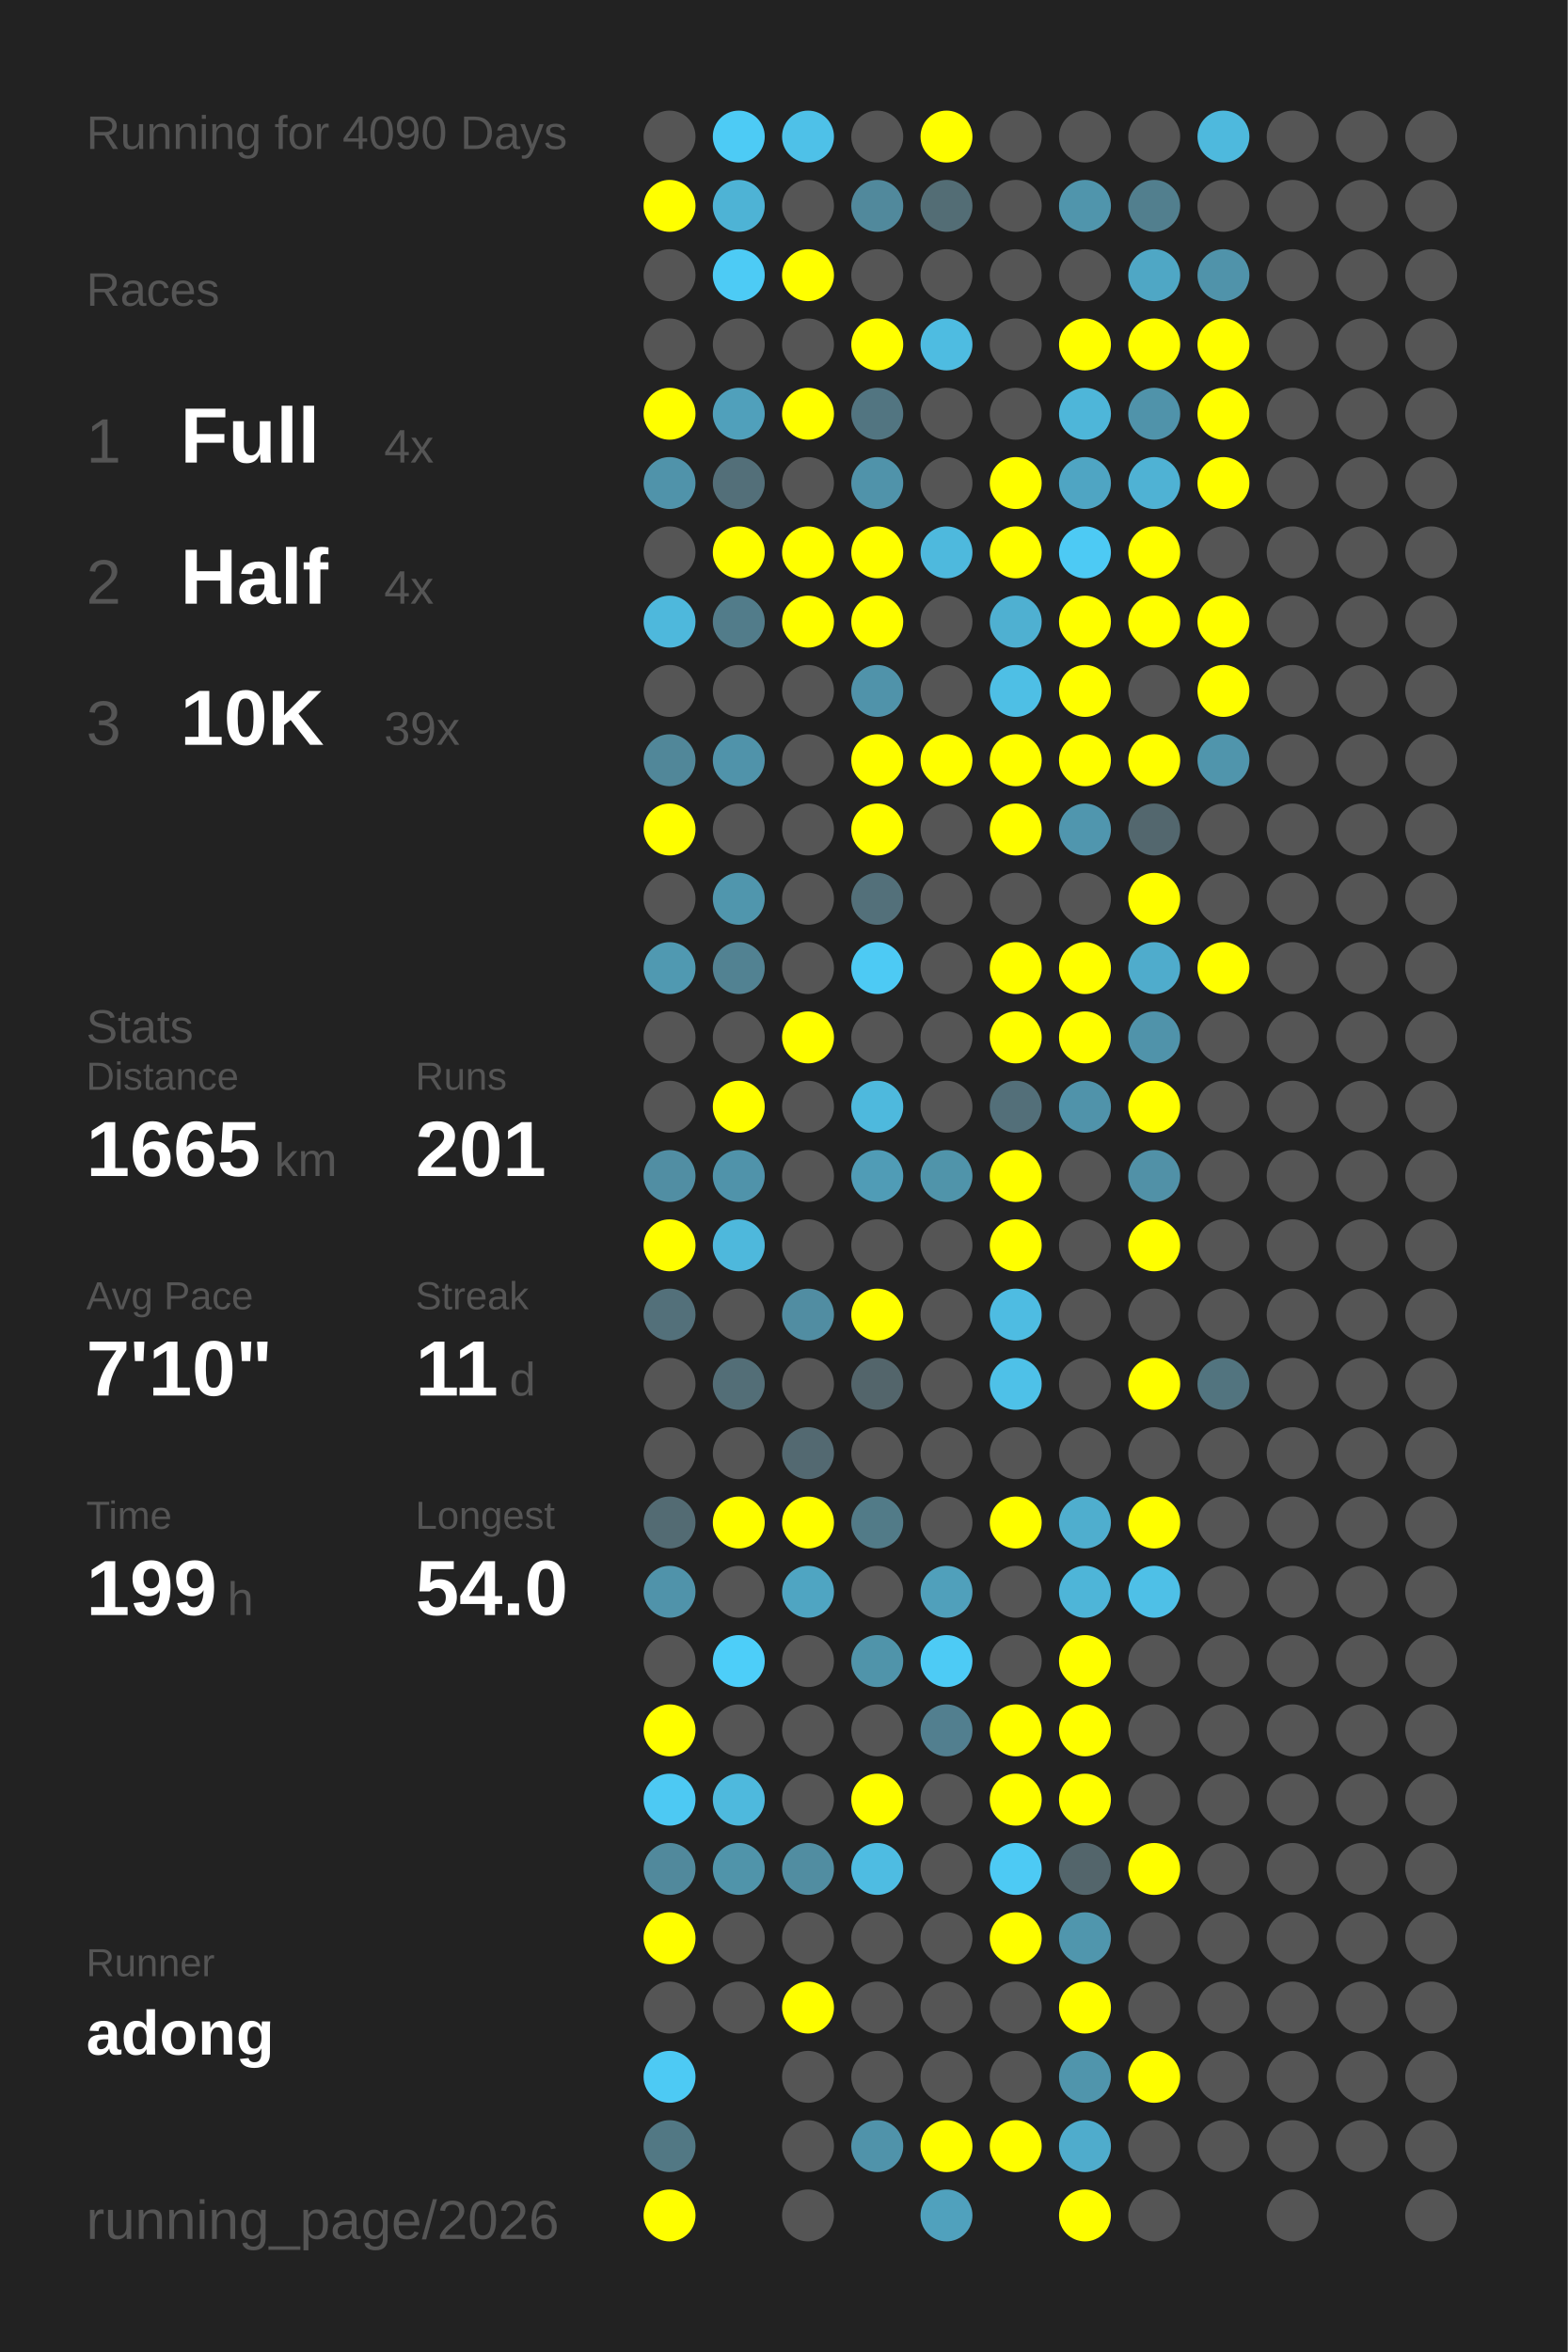
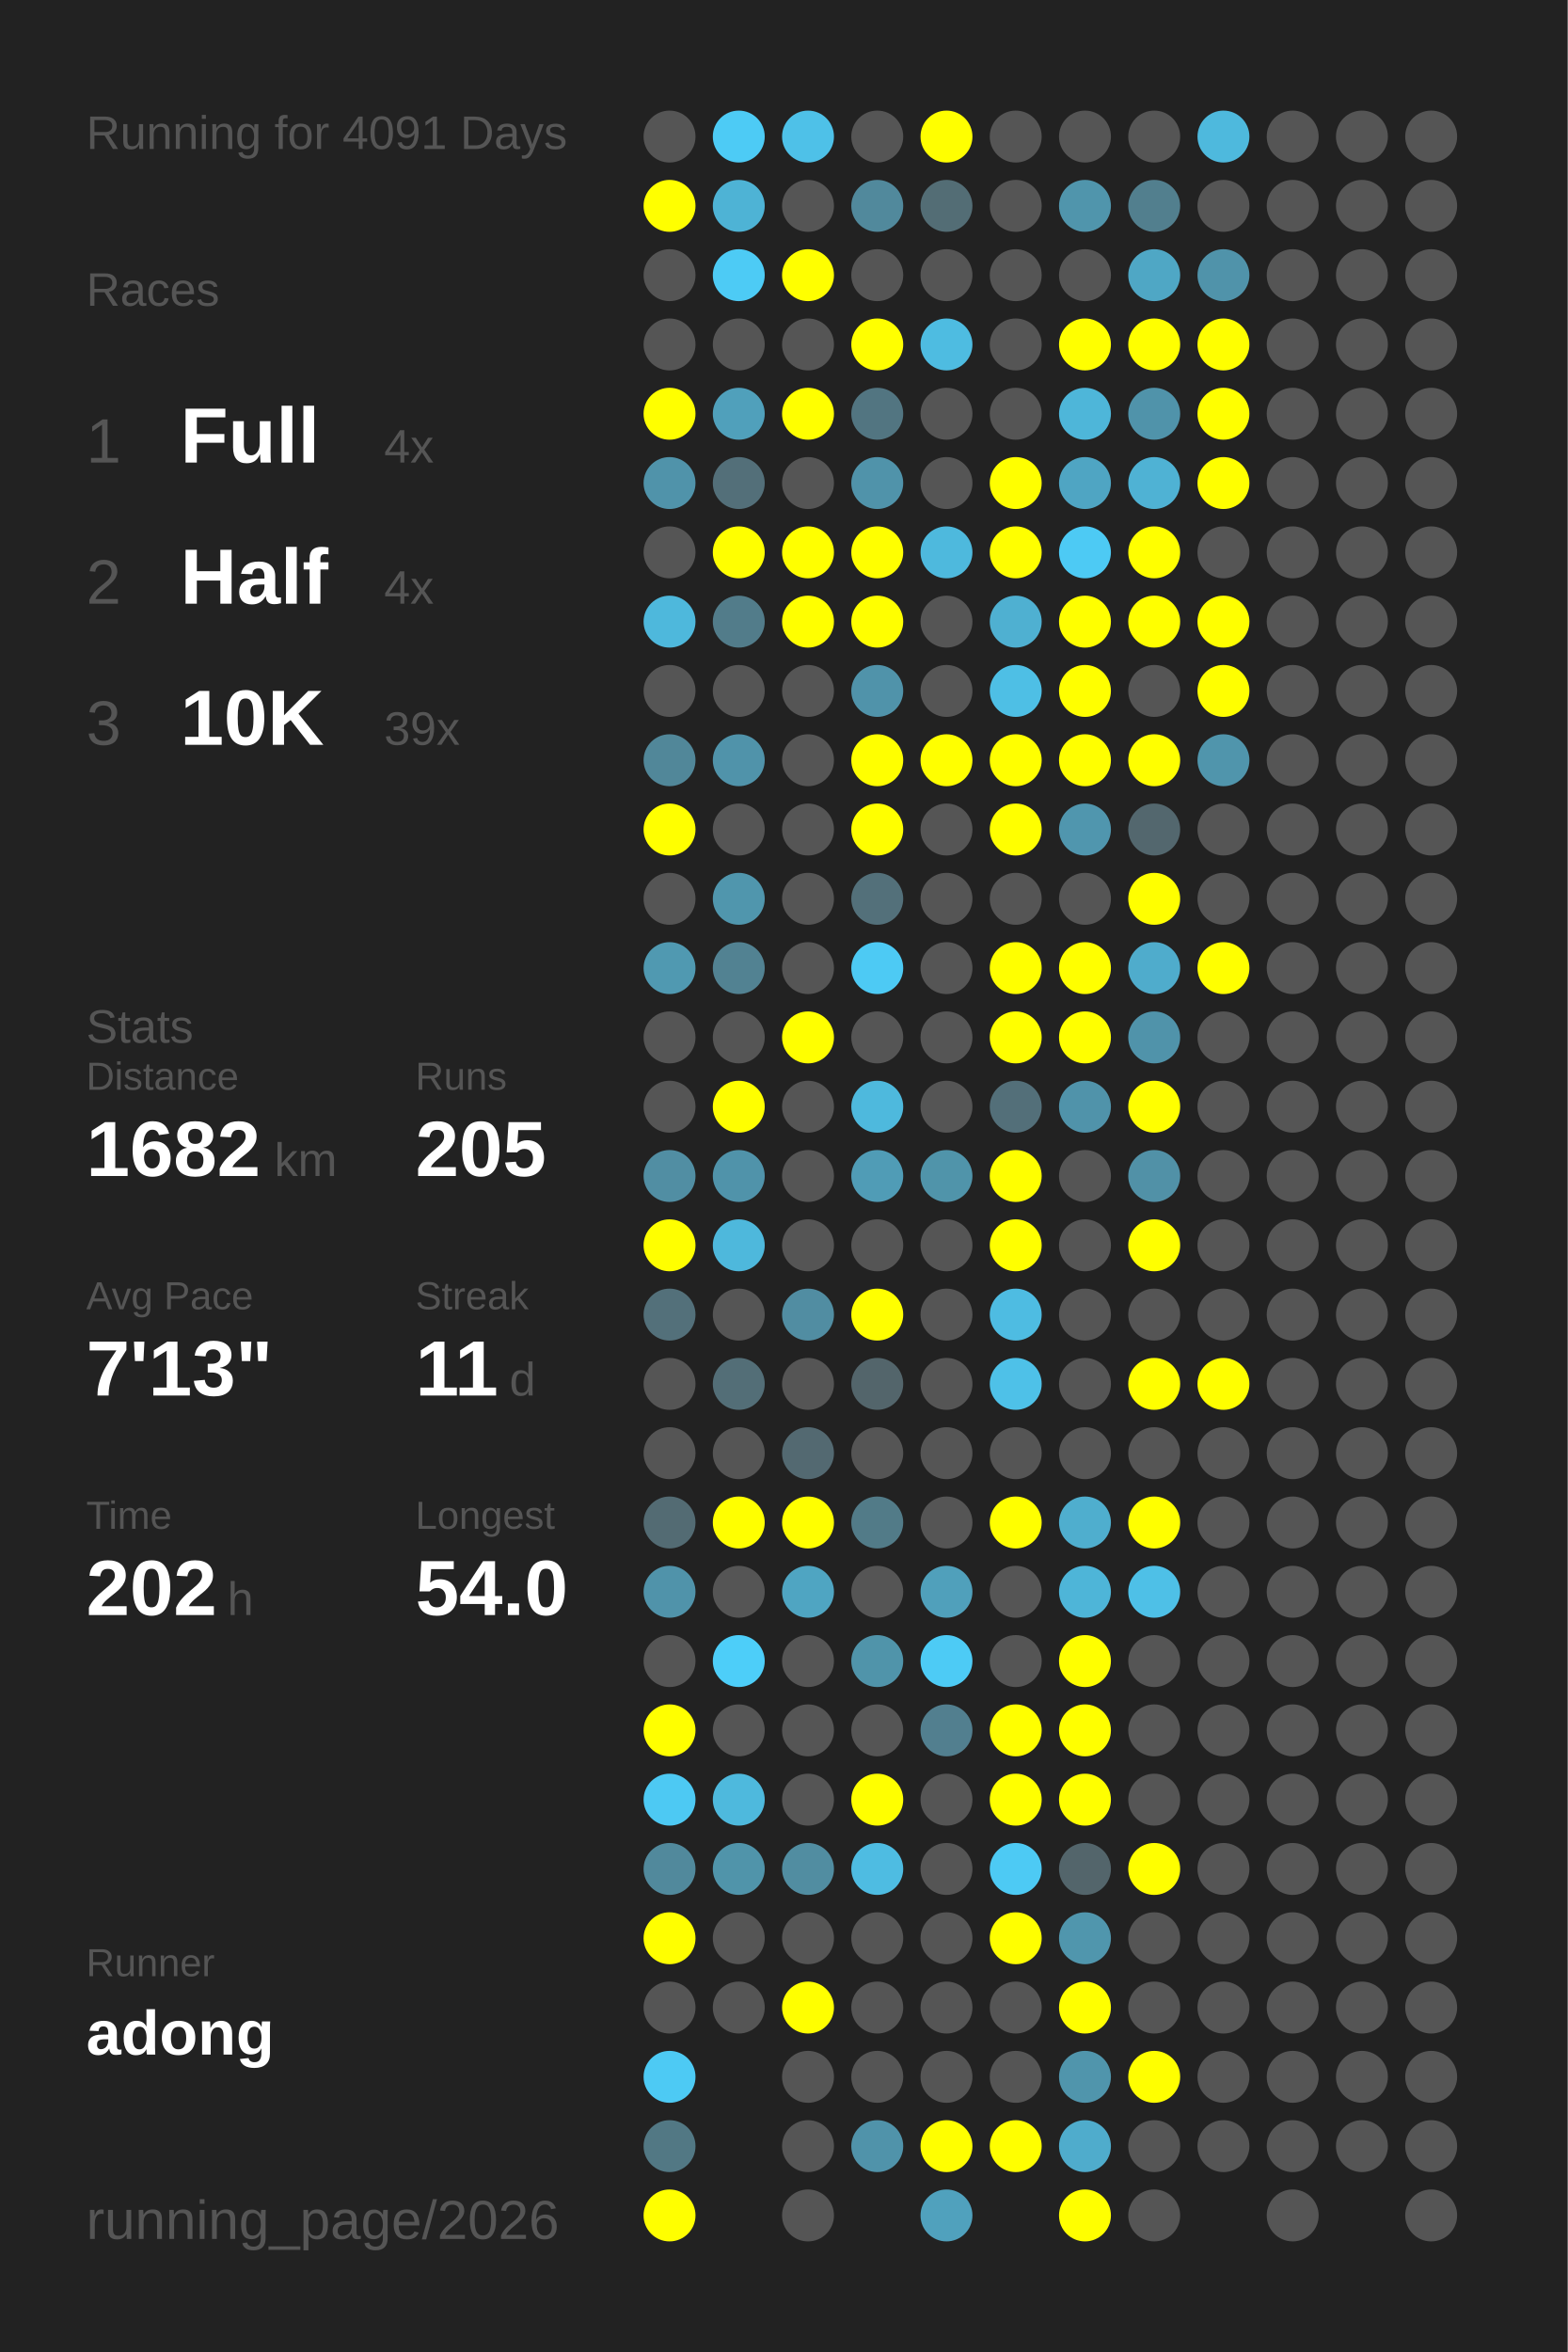
<svg xmlns="http://www.w3.org/2000/svg" baseProfile="full" height="300mm" version="1.1" viewBox="0,0,200,300" width="200mm">
  <defs />
  <rect fill="#222222" height="300" width="200" x="0" y="0" />
-   <text fill="#555555" style="font-size:6px; font-family:Arial;" x="11" y="19">Running for 4090 Days</text>
+   <text fill="#555555" style="font-size:6px; font-family:Arial;" x="11" y="19">Running for 4091 Days</text>
  <text fill="#555555" style="font-size:6px; font-family:Arial;" x="11" y="39">Races</text>
  <text fill="#555555" style="font-size:8px; font-family:Arial;" x="11" y="59">1</text>
  <text fill="#FFFFFF" style="font-size:10px; font-family:Arial; font-weight:bold;" x="23" y="59">Full</text>
  <text fill="#555555" style="font-size:6px; font-family:Arial;" x="49" y="59">4x</text>
  <text fill="#555555" style="font-size:8px; font-family:Arial;" x="11" y="77">2</text>
  <text fill="#FFFFFF" style="font-size:10px; font-family:Arial; font-weight:bold;" x="23" y="77">Half</text>
  <text fill="#555555" style="font-size:6px; font-family:Arial;" x="49" y="77">4x</text>
  <text fill="#555555" style="font-size:8px; font-family:Arial;" x="11" y="95">3</text>
  <text fill="#FFFFFF" style="font-size:10px; font-family:Arial; font-weight:bold;" x="23" y="95">10K</text>
  <text fill="#555555" style="font-size:6px; font-family:Arial;" x="49" y="95">39x</text>
  <text fill="#555555" style="font-size:6px; font-family:Arial;" x="11" y="133">Stats</text>
  <text fill="#555555" style="font-size:5px; font-family:Arial;" x="11" y="139">Distance</text>
-   <text fill="#FFFFFF" style="font-size:10px; font-family:Arial; font-weight:bold;" x="11" y="150">1665</text>
+   <text fill="#FFFFFF" style="font-size:10px; font-family:Arial; font-weight:bold;" x="11" y="150">1682</text>
  <text fill="#555555" style="font-size:6px; font-family:Arial;" x="35" y="150">km</text>
  <text fill="#555555" style="font-size:5px; font-family:Arial;" x="53" y="139">Runs</text>
-   <text fill="#FFFFFF" style="font-size:10px; font-family:Arial; font-weight:bold;" x="53" y="150">201</text>
+   <text fill="#FFFFFF" style="font-size:10px; font-family:Arial; font-weight:bold;" x="53" y="150">205</text>
  <text fill="#555555" style="font-size:5px; font-family:Arial;" x="11" y="167">Avg Pace</text>
-   <text fill="#FFFFFF" style="font-size:10px; font-family:Arial; font-weight:bold;" x="11" y="178">7'10"</text>
+   <text fill="#FFFFFF" style="font-size:10px; font-family:Arial; font-weight:bold;" x="11" y="178">7'13"</text>
  <text fill="#555555" style="font-size:5px; font-family:Arial;" x="53" y="167">Streak</text>
  <text fill="#FFFFFF" style="font-size:10px; font-family:Arial; font-weight:bold;" x="53" y="178">11</text>
  <text fill="#555555" style="font-size:6px; font-family:Arial;" x="65" y="178">d</text>
  <text fill="#555555" style="font-size:5px; font-family:Arial;" x="11" y="195">Time</text>
-   <text fill="#FFFFFF" style="font-size:10px; font-family:Arial; font-weight:bold;" x="11" y="206">199</text>
+   <text fill="#FFFFFF" style="font-size:10px; font-family:Arial; font-weight:bold;" x="11" y="206">202</text>
  <text fill="#555555" style="font-size:6px; font-family:Arial;" x="29" y="206">h</text>
  <text fill="#555555" style="font-size:5px; font-family:Arial;" x="53" y="195">Longest</text>
  <text fill="#FFFFFF" style="font-size:10px; font-family:Arial; font-weight:bold;" x="53" y="206">54.0</text>
  <text fill="#555555" style="font-size:5px; font-family:Arial;" x="11" y="252.065">Runner</text>
  <text fill="#FFFFFF" style="font-size:8px; font-family:Arial; font-weight:bold;" x="11" y="262.065">adong</text>
  <text fill="#555555" style="font-size:7px; font-family:Arial;" x="11" y="285.581">running_page/2026</text>
  <circle cx="85.417" cy="17.419" fill="#555555" r="3.312" />
  <circle cx="85.417" cy="26.258" fill="#FFFF00" r="3.312" />
  <circle cx="85.417" cy="35.097" fill="#555555" r="3.312" />
  <circle cx="85.417" cy="43.935" fill="#555555" r="3.312" />
  <circle cx="85.417" cy="52.774" fill="#FFFF00" r="3.312" />
  <circle cx="85.417" cy="61.613" fill="#5093aa" r="3.312" />
  <circle cx="85.417" cy="70.452" fill="#555555" r="3.312" />
  <circle cx="85.417" cy="79.29" fill="#4eb8dc" r="3.312" />
  <circle cx="85.417" cy="88.129" fill="#555555" r="3.312" />
  <circle cx="85.417" cy="96.968" fill="#518799" r="3.312" />
  <circle cx="85.417" cy="105.806" fill="#FFFF00" r="3.312" />
  <circle cx="85.417" cy="114.645" fill="#555555" r="3.312" />
  <circle cx="85.417" cy="123.484" fill="#5099b1" r="3.312" />
  <circle cx="85.417" cy="132.323" fill="#555555" r="3.312" />
  <circle cx="85.417" cy="141.161" fill="#555555" r="3.312" />
  <circle cx="85.417" cy="150" fill="#518ea3" r="3.312" />
  <circle cx="85.417" cy="158.839" fill="#FFFF00" r="3.312" />
  <circle cx="85.417" cy="167.677" fill="#53707a" r="3.312" />
  <circle cx="85.417" cy="176.516" fill="#555555" r="3.312" />
  <circle cx="85.417" cy="185.355" fill="#555555" r="3.312" />
  <circle cx="85.417" cy="194.194" fill="#536b73" r="3.312" />
  <circle cx="85.417" cy="203.032" fill="#5093aa" r="3.312" />
  <circle cx="85.417" cy="211.871" fill="#555555" r="3.312" />
  <circle cx="85.417" cy="220.71" fill="#FFFF00" r="3.312" />
  <circle cx="85.417" cy="229.548" fill="#4dc9f3" r="3.312" />
  <circle cx="85.417" cy="238.387" fill="#51899c" r="3.312" />
  <circle cx="85.417" cy="247.226" fill="#FFFF00" r="3.312" />
  <circle cx="85.417" cy="256.065" fill="#555555" r="3.312" />
  <circle cx="85.417" cy="264.903" fill="#4dcaf4" r="3.312" />
  <circle cx="85.417" cy="273.742" fill="#527884" r="3.312" />
  <circle cx="85.417" cy="282.581" fill="#FFFF00" r="3.312" />
  <circle cx="94.25" cy="17.419" fill="#4dcbf5" r="3.312" />
  <circle cx="94.25" cy="26.258" fill="#4eb3d5" r="3.312" />
  <circle cx="94.25" cy="35.097" fill="#4dcbf5" r="3.312" />
  <circle cx="94.25" cy="43.935" fill="#555555" r="3.312" />
  <circle cx="94.25" cy="52.774" fill="#50a0bb" r="3.312" />
  <circle cx="94.25" cy="61.613" fill="#536f79" r="3.312" />
  <circle cx="94.25" cy="70.452" fill="#FFFF00" r="3.312" />
  <circle cx="94.25" cy="79.29" fill="#527c8a" r="3.312" />
  <circle cx="94.25" cy="88.129" fill="#555555" r="3.312" />
  <circle cx="94.25" cy="96.968" fill="#5093aa" r="3.312" />
  <circle cx="94.25" cy="105.806" fill="#555555" r="3.312" />
  <circle cx="94.25" cy="114.645" fill="#5096ad" r="3.312" />
  <circle cx="94.25" cy="123.484" fill="#528292" r="3.312" />
  <circle cx="94.25" cy="132.323" fill="#555555" r="3.312" />
  <circle cx="94.25" cy="141.161" fill="#FFFF00" r="3.312" />
  <circle cx="94.25" cy="150" fill="#5093aa" r="3.312" />
  <circle cx="94.25" cy="158.839" fill="#4eb8dc" r="3.312" />
  <circle cx="94.25" cy="167.677" fill="#555555" r="3.312" />
  <circle cx="94.25" cy="176.516" fill="#536e77" r="3.312" />
  <circle cx="94.25" cy="185.355" fill="#555555" r="3.312" />
  <circle cx="94.25" cy="194.194" fill="#FFFF00" r="3.312" />
  <circle cx="94.25" cy="203.032" fill="#555555" r="3.312" />
  <circle cx="94.25" cy="211.871" fill="#4dcef9" r="3.312" />
  <circle cx="94.25" cy="220.71" fill="#555555" r="3.312" />
  <circle cx="94.25" cy="229.548" fill="#4eb9dd" r="3.312" />
  <circle cx="94.25" cy="238.387" fill="#5094aa" r="3.312" />
  <circle cx="94.25" cy="247.226" fill="#555555" r="3.312" />
  <circle cx="94.25" cy="256.065" fill="#555555" r="3.312" />
  <circle cx="103.083" cy="17.419" fill="#4ec1e8" r="3.312" />
  <circle cx="103.083" cy="26.258" fill="#555555" r="3.312" />
  <circle cx="103.083" cy="35.097" fill="#FFFF00" r="3.312" />
  <circle cx="103.083" cy="43.935" fill="#555555" r="3.312" />
  <circle cx="103.083" cy="52.774" fill="#FFFF00" r="3.312" />
  <circle cx="103.083" cy="61.613" fill="#555555" r="3.312" />
  <circle cx="103.083" cy="70.452" fill="#FFFF00" r="3.312" />
  <circle cx="103.083" cy="79.29" fill="#FFFF00" r="3.312" />
  <circle cx="103.083" cy="88.129" fill="#555555" r="3.312" />
  <circle cx="103.083" cy="96.968" fill="#555555" r="3.312" />
  <circle cx="103.083" cy="105.806" fill="#555555" r="3.312" />
  <circle cx="103.083" cy="114.645" fill="#555555" r="3.312" />
  <circle cx="103.083" cy="123.484" fill="#555555" r="3.312" />
  <circle cx="103.083" cy="132.323" fill="#FFFF00" r="3.312" />
  <circle cx="103.083" cy="141.161" fill="#555555" r="3.312" />
  <circle cx="103.083" cy="150" fill="#555555" r="3.312" />
  <circle cx="103.083" cy="158.839" fill="#555555" r="3.312" />
  <circle cx="103.083" cy="167.677" fill="#518da2" r="3.312" />
  <circle cx="103.083" cy="176.516" fill="#555555" r="3.312" />
  <circle cx="103.083" cy="185.355" fill="#536971" r="3.312" />
  <circle cx="103.083" cy="194.194" fill="#FFFF00" r="3.312" />
  <circle cx="103.083" cy="203.032" fill="#4fa5c2" r="3.312" />
  <circle cx="103.083" cy="211.871" fill="#555555" r="3.312" />
  <circle cx="103.083" cy="220.71" fill="#555555" r="3.312" />
  <circle cx="103.083" cy="229.548" fill="#555555" r="3.312" />
  <circle cx="103.083" cy="238.387" fill="#518da1" r="3.312" />
  <circle cx="103.083" cy="247.226" fill="#555555" r="3.312" />
  <circle cx="103.083" cy="256.065" fill="#FFFF00" r="3.312" />
  <circle cx="103.083" cy="264.903" fill="#555555" r="3.312" />
  <circle cx="103.083" cy="273.742" fill="#555555" r="3.312" />
  <circle cx="103.083" cy="282.581" fill="#555555" r="3.312" />
  <circle cx="111.917" cy="17.419" fill="#555555" r="3.312" />
  <circle cx="111.917" cy="26.258" fill="#51899c" r="3.312" />
  <circle cx="111.917" cy="35.097" fill="#555555" r="3.312" />
  <circle cx="111.917" cy="43.935" fill="#FFFF00" r="3.312" />
  <circle cx="111.917" cy="52.774" fill="#527581" r="3.312" />
  <circle cx="111.917" cy="61.613" fill="#5093aa" r="3.312" />
  <circle cx="111.917" cy="70.452" fill="#FFFF00" r="3.312" />
  <circle cx="111.917" cy="79.29" fill="#FFFF00" r="3.312" />
  <circle cx="111.917" cy="88.129" fill="#5093aa" r="3.312" />
  <circle cx="111.917" cy="96.968" fill="#FFFF00" r="3.312" />
  <circle cx="111.917" cy="105.806" fill="#FFFF00" r="3.312" />
  <circle cx="111.917" cy="114.645" fill="#53707a" r="3.312" />
  <circle cx="111.917" cy="123.484" fill="#4dcaf4" r="3.312" />
  <circle cx="111.917" cy="132.323" fill="#555555" r="3.312" />
  <circle cx="111.917" cy="141.161" fill="#4eb9dd" r="3.312" />
  <circle cx="111.917" cy="150" fill="#509cb6" r="3.312" />
  <circle cx="111.917" cy="158.839" fill="#555555" r="3.312" />
  <circle cx="111.917" cy="167.677" fill="#FFFF00" r="3.312" />
  <circle cx="111.917" cy="176.516" fill="#53656b" r="3.312" />
  <circle cx="111.917" cy="185.355" fill="#555555" r="3.312" />
  <circle cx="111.917" cy="194.194" fill="#527b88" r="3.312" />
  <circle cx="111.917" cy="203.032" fill="#555555" r="3.312" />
  <circle cx="111.917" cy="211.871" fill="#5094aa" r="3.312" />
  <circle cx="111.917" cy="220.71" fill="#555555" r="3.312" />
  <circle cx="111.917" cy="229.548" fill="#FFFF00" r="3.312" />
  <circle cx="111.917" cy="238.387" fill="#4ebce2" r="3.312" />
  <circle cx="111.917" cy="247.226" fill="#555555" r="3.312" />
  <circle cx="111.917" cy="256.065" fill="#555555" r="3.312" />
  <circle cx="111.917" cy="264.903" fill="#555555" r="3.312" />
  <circle cx="111.917" cy="273.742" fill="#5093aa" r="3.312" />
  <circle cx="120.75" cy="17.419" fill="#FFFF00" r="3.312" />
  <circle cx="120.75" cy="26.258" fill="#536d75" r="3.312" />
  <circle cx="120.75" cy="35.097" fill="#555555" r="3.312" />
  <circle cx="120.75" cy="43.935" fill="#4ebce1" r="3.312" />
  <circle cx="120.75" cy="52.774" fill="#555555" r="3.312" />
  <circle cx="120.75" cy="61.613" fill="#555555" r="3.312" />
  <circle cx="120.75" cy="70.452" fill="#4eb9dd" r="3.312" />
  <circle cx="120.75" cy="79.29" fill="#555555" r="3.312" />
  <circle cx="120.75" cy="88.129" fill="#555555" r="3.312" />
  <circle cx="120.75" cy="96.968" fill="#FFFF00" r="3.312" />
  <circle cx="120.75" cy="105.806" fill="#555555" r="3.312" />
  <circle cx="120.75" cy="114.645" fill="#555555" r="3.312" />
  <circle cx="120.75" cy="123.484" fill="#555555" r="3.312" />
  <circle cx="120.75" cy="132.323" fill="#555555" r="3.312" />
  <circle cx="120.75" cy="141.161" fill="#555555" r="3.312" />
  <circle cx="120.75" cy="150" fill="#5094aa" r="3.312" />
  <circle cx="120.75" cy="158.839" fill="#555555" r="3.312" />
  <circle cx="120.75" cy="167.677" fill="#555555" r="3.312" />
  <circle cx="120.75" cy="176.516" fill="#555555" r="3.312" />
  <circle cx="120.75" cy="185.355" fill="#555555" r="3.312" />
  <circle cx="120.75" cy="194.194" fill="#555555" r="3.312" />
  <circle cx="120.75" cy="203.032" fill="#50a0bb" r="3.312" />
  <circle cx="120.75" cy="211.871" fill="#4dcbf5" r="3.312" />
  <circle cx="120.75" cy="220.71" fill="#527f8f" r="3.312" />
  <circle cx="120.75" cy="229.548" fill="#555555" r="3.312" />
  <circle cx="120.75" cy="238.387" fill="#555555" r="3.312" />
  <circle cx="120.75" cy="247.226" fill="#555555" r="3.312" />
  <circle cx="120.75" cy="256.065" fill="#555555" r="3.312" />
  <circle cx="120.75" cy="264.903" fill="#555555" r="3.312" />
  <circle cx="120.75" cy="273.742" fill="#FFFF00" r="3.312" />
  <circle cx="120.75" cy="282.581" fill="#50a1bd" r="3.312" />
  <circle cx="129.583" cy="17.419" fill="#555555" r="3.312" />
  <circle cx="129.583" cy="26.258" fill="#555555" r="3.312" />
  <circle cx="129.583" cy="35.097" fill="#555555" r="3.312" />
  <circle cx="129.583" cy="43.935" fill="#555555" r="3.312" />
  <circle cx="129.583" cy="52.774" fill="#555555" r="3.312" />
  <circle cx="129.583" cy="61.613" fill="#FFFF00" r="3.312" />
  <circle cx="129.583" cy="70.452" fill="#FFFF00" r="3.312" />
  <circle cx="129.583" cy="79.29" fill="#4fb0d1" r="3.312" />
  <circle cx="129.583" cy="88.129" fill="#4ebfe5" r="3.312" />
  <circle cx="129.583" cy="96.968" fill="#FFFF00" r="3.312" />
  <circle cx="129.583" cy="105.806" fill="#FFFF00" r="3.312" />
  <circle cx="129.583" cy="114.645" fill="#555555" r="3.312" />
  <circle cx="129.583" cy="123.484" fill="#FFFF00" r="3.312" />
  <circle cx="129.583" cy="132.323" fill="#FFFF00" r="3.312" />
  <circle cx="129.583" cy="141.161" fill="#536f79" r="3.312" />
  <circle cx="129.583" cy="150" fill="#FFFF00" r="3.312" />
  <circle cx="129.583" cy="158.839" fill="#FFFF00" r="3.312" />
  <circle cx="129.583" cy="167.677" fill="#4ebce2" r="3.312" />
  <circle cx="129.583" cy="176.516" fill="#4ec1e8" r="3.312" />
  <circle cx="129.583" cy="185.355" fill="#555555" r="3.312" />
  <circle cx="129.583" cy="194.194" fill="#FFFF00" r="3.312" />
  <circle cx="129.583" cy="203.032" fill="#555555" r="3.312" />
  <circle cx="129.583" cy="211.871" fill="#555555" r="3.312" />
  <circle cx="129.583" cy="220.71" fill="#FFFF00" r="3.312" />
  <circle cx="129.583" cy="229.548" fill="#FFFF00" r="3.312" />
  <circle cx="129.583" cy="238.387" fill="#4dcaf4" r="3.312" />
  <circle cx="129.583" cy="247.226" fill="#FFFF00" r="3.312" />
  <circle cx="129.583" cy="256.065" fill="#555555" r="3.312" />
  <circle cx="129.583" cy="264.903" fill="#555555" r="3.312" />
  <circle cx="129.583" cy="273.742" fill="#FFFF00" r="3.312" />
  <circle cx="138.417" cy="17.419" fill="#555555" r="3.312" />
  <circle cx="138.417" cy="26.258" fill="#5095ac" r="3.312" />
  <circle cx="138.417" cy="35.097" fill="#555555" r="3.312" />
  <circle cx="138.417" cy="43.935" fill="#FFFF00" r="3.312" />
  <circle cx="138.417" cy="52.774" fill="#4eb6d9" r="3.312" />
  <circle cx="138.417" cy="61.613" fill="#4fa5c3" r="3.312" />
  <circle cx="138.417" cy="70.452" fill="#4dcaf4" r="3.312" />
  <circle cx="138.417" cy="79.29" fill="#FFFF00" r="3.312" />
  <circle cx="138.417" cy="88.129" fill="#FFFF00" r="3.312" />
  <circle cx="138.417" cy="96.968" fill="#FFFF00" r="3.312" />
  <circle cx="138.417" cy="105.806" fill="#5096ae" r="3.312" />
  <circle cx="138.417" cy="114.645" fill="#555555" r="3.312" />
  <circle cx="138.417" cy="123.484" fill="#FFFF00" r="3.312" />
  <circle cx="138.417" cy="132.323" fill="#FFFF00" r="3.312" />
  <circle cx="138.417" cy="141.161" fill="#5093aa" r="3.312" />
  <circle cx="138.417" cy="150" fill="#555555" r="3.312" />
  <circle cx="138.417" cy="158.839" fill="#555555" r="3.312" />
  <circle cx="138.417" cy="167.677" fill="#555555" r="3.312" />
  <circle cx="138.417" cy="176.516" fill="#555555" r="3.312" />
  <circle cx="138.417" cy="185.355" fill="#555555" r="3.312" />
  <circle cx="138.417" cy="194.194" fill="#4faece" r="3.312" />
  <circle cx="138.417" cy="203.032" fill="#4eb5d8" r="3.312" />
  <circle cx="138.417" cy="211.871" fill="#FFFF00" r="3.312" />
  <circle cx="138.417" cy="220.71" fill="#FFFF00" r="3.312" />
  <circle cx="138.417" cy="229.548" fill="#FFFF00" r="3.312" />
  <circle cx="138.417" cy="238.387" fill="#53656b" r="3.312" />
  <circle cx="138.417" cy="247.226" fill="#5096ad" r="3.312" />
  <circle cx="138.417" cy="256.065" fill="#FFFF00" r="3.312" />
  <circle cx="138.417" cy="264.903" fill="#5095ac" r="3.312" />
  <circle cx="138.417" cy="273.742" fill="#4faccc" r="3.312" />
  <circle cx="138.417" cy="282.581" fill="#FFFF00" r="3.312" />
  <circle cx="147.25" cy="17.419" fill="#555555" r="3.312" />
  <circle cx="147.25" cy="26.258" fill="#527f8e" r="3.312" />
  <circle cx="147.25" cy="35.097" fill="#4fa7c5" r="3.312" />
  <circle cx="147.25" cy="43.935" fill="#FFFF00" r="3.312" />
  <circle cx="147.25" cy="52.774" fill="#5093aa" r="3.312" />
  <circle cx="147.25" cy="61.613" fill="#4fb2d4" r="3.312" />
  <circle cx="147.25" cy="70.452" fill="#FFFF00" r="3.312" />
  <circle cx="147.25" cy="79.29" fill="#FFFF00" r="3.312" />
  <circle cx="147.25" cy="88.129" fill="#555555" r="3.312" />
  <circle cx="147.25" cy="96.968" fill="#FFFF00" r="3.312" />
  <circle cx="147.25" cy="105.806" fill="#53676e" r="3.312" />
  <circle cx="147.25" cy="114.645" fill="#FFFF00" r="3.312" />
  <circle cx="147.25" cy="123.484" fill="#4faccc" r="3.312" />
  <circle cx="147.25" cy="132.323" fill="#5093aa" r="3.312" />
  <circle cx="147.25" cy="141.161" fill="#FFFF00" r="3.312" />
  <circle cx="147.25" cy="150" fill="#5191a7" r="3.312" />
  <circle cx="147.25" cy="158.839" fill="#FFFF00" r="3.312" />
  <circle cx="147.25" cy="167.677" fill="#555555" r="3.312" />
  <circle cx="147.25" cy="176.516" fill="#FFFF00" r="3.312" />
  <circle cx="147.25" cy="185.355" fill="#555555" r="3.312" />
  <circle cx="147.25" cy="194.194" fill="#FFFF00" r="3.312" />
  <circle cx="147.25" cy="203.032" fill="#4ec0e7" r="3.312" />
  <circle cx="147.25" cy="211.871" fill="#555555" r="3.312" />
  <circle cx="147.25" cy="220.71" fill="#555555" r="3.312" />
  <circle cx="147.25" cy="229.548" fill="#555555" r="3.312" />
  <circle cx="147.25" cy="238.387" fill="#FFFF00" r="3.312" />
  <circle cx="147.25" cy="247.226" fill="#555555" r="3.312" />
  <circle cx="147.25" cy="256.065" fill="#555555" r="3.312" />
  <circle cx="147.25" cy="264.903" fill="#FFFF00" r="3.312" />
  <circle cx="147.25" cy="273.742" fill="#555555" r="3.312" />
  <circle cx="147.25" cy="282.581" fill="#555555" r="3.312" />
  <circle cx="156.083" cy="17.419" fill="#4eb9dd" r="3.312" />
  <circle cx="156.083" cy="26.258" fill="#555555" r="3.312" />
  <circle cx="156.083" cy="35.097" fill="#5093aa" r="3.312" />
  <circle cx="156.083" cy="43.935" fill="#FFFF00" r="3.312" />
  <circle cx="156.083" cy="52.774" fill="#FFFF00" r="3.312" />
  <circle cx="156.083" cy="61.613" fill="#FFFF00" r="3.312" />
  <circle cx="156.083" cy="70.452" fill="#555555" r="3.312" />
  <circle cx="156.083" cy="79.29" fill="#FFFF00" r="3.312" />
  <circle cx="156.083" cy="88.129" fill="#FFFF00" r="3.312" />
  <circle cx="156.083" cy="96.968" fill="#5095ac" r="3.312" />
  <circle cx="156.083" cy="105.806" fill="#555555" r="3.312" />
  <circle cx="156.083" cy="114.645" fill="#555555" r="3.312" />
  <circle cx="156.083" cy="123.484" fill="#FFFF00" r="3.312" />
  <circle cx="156.083" cy="132.323" fill="#555555" r="3.312" />
  <circle cx="156.083" cy="141.161" fill="#555555" r="3.312" />
  <circle cx="156.083" cy="150" fill="#555555" r="3.312" />
  <circle cx="156.083" cy="158.839" fill="#555555" r="3.312" />
  <circle cx="156.083" cy="167.677" fill="#555555" r="3.312" />
-   <circle cx="156.083" cy="176.516" fill="#52747f" r="3.312" />
+   <circle cx="156.083" cy="176.516" fill="#FFFF00" r="3.312" />
  <circle cx="156.083" cy="185.355" fill="#555555" r="3.312" />
  <circle cx="156.083" cy="194.194" fill="#555555" r="3.312" />
  <circle cx="156.083" cy="203.032" fill="#555555" r="3.312" />
  <circle cx="156.083" cy="211.871" fill="#555555" r="3.312" />
  <circle cx="156.083" cy="220.71" fill="#555555" r="3.312" />
  <circle cx="156.083" cy="229.548" fill="#555555" r="3.312" />
  <circle cx="156.083" cy="238.387" fill="#555555" r="3.312" />
  <circle cx="156.083" cy="247.226" fill="#555555" r="3.312" />
  <circle cx="156.083" cy="256.065" fill="#555555" r="3.312" />
  <circle cx="156.083" cy="264.903" fill="#555555" r="3.312" />
  <circle cx="156.083" cy="273.742" fill="#555555" r="3.312" />
  <circle cx="164.917" cy="17.419" fill="#555555" r="3.312" />
  <circle cx="164.917" cy="26.258" fill="#555555" r="3.312" />
  <circle cx="164.917" cy="35.097" fill="#555555" r="3.312" />
  <circle cx="164.917" cy="43.935" fill="#555555" r="3.312" />
  <circle cx="164.917" cy="52.774" fill="#555555" r="3.312" />
  <circle cx="164.917" cy="61.613" fill="#555555" r="3.312" />
  <circle cx="164.917" cy="70.452" fill="#555555" r="3.312" />
  <circle cx="164.917" cy="79.29" fill="#555555" r="3.312" />
  <circle cx="164.917" cy="88.129" fill="#555555" r="3.312" />
  <circle cx="164.917" cy="96.968" fill="#555555" r="3.312" />
  <circle cx="164.917" cy="105.806" fill="#555555" r="3.312" />
  <circle cx="164.917" cy="114.645" fill="#555555" r="3.312" />
  <circle cx="164.917" cy="123.484" fill="#555555" r="3.312" />
  <circle cx="164.917" cy="132.323" fill="#555555" r="3.312" />
  <circle cx="164.917" cy="141.161" fill="#555555" r="3.312" />
  <circle cx="164.917" cy="150" fill="#555555" r="3.312" />
  <circle cx="164.917" cy="158.839" fill="#555555" r="3.312" />
  <circle cx="164.917" cy="167.677" fill="#555555" r="3.312" />
  <circle cx="164.917" cy="176.516" fill="#555555" r="3.312" />
  <circle cx="164.917" cy="185.355" fill="#555555" r="3.312" />
  <circle cx="164.917" cy="194.194" fill="#555555" r="3.312" />
  <circle cx="164.917" cy="203.032" fill="#555555" r="3.312" />
  <circle cx="164.917" cy="211.871" fill="#555555" r="3.312" />
  <circle cx="164.917" cy="220.71" fill="#555555" r="3.312" />
  <circle cx="164.917" cy="229.548" fill="#555555" r="3.312" />
  <circle cx="164.917" cy="238.387" fill="#555555" r="3.312" />
  <circle cx="164.917" cy="247.226" fill="#555555" r="3.312" />
  <circle cx="164.917" cy="256.065" fill="#555555" r="3.312" />
  <circle cx="164.917" cy="264.903" fill="#555555" r="3.312" />
  <circle cx="164.917" cy="273.742" fill="#555555" r="3.312" />
  <circle cx="164.917" cy="282.581" fill="#555555" r="3.312" />
  <circle cx="173.75" cy="17.419" fill="#555555" r="3.312" />
  <circle cx="173.75" cy="26.258" fill="#555555" r="3.312" />
  <circle cx="173.75" cy="35.097" fill="#555555" r="3.312" />
  <circle cx="173.75" cy="43.935" fill="#555555" r="3.312" />
  <circle cx="173.75" cy="52.774" fill="#555555" r="3.312" />
  <circle cx="173.75" cy="61.613" fill="#555555" r="3.312" />
  <circle cx="173.75" cy="70.452" fill="#555555" r="3.312" />
  <circle cx="173.75" cy="79.29" fill="#555555" r="3.312" />
  <circle cx="173.75" cy="88.129" fill="#555555" r="3.312" />
  <circle cx="173.75" cy="96.968" fill="#555555" r="3.312" />
  <circle cx="173.75" cy="105.806" fill="#555555" r="3.312" />
  <circle cx="173.75" cy="114.645" fill="#555555" r="3.312" />
  <circle cx="173.75" cy="123.484" fill="#555555" r="3.312" />
  <circle cx="173.75" cy="132.323" fill="#555555" r="3.312" />
  <circle cx="173.75" cy="141.161" fill="#555555" r="3.312" />
  <circle cx="173.75" cy="150" fill="#555555" r="3.312" />
  <circle cx="173.75" cy="158.839" fill="#555555" r="3.312" />
  <circle cx="173.75" cy="167.677" fill="#555555" r="3.312" />
  <circle cx="173.75" cy="176.516" fill="#555555" r="3.312" />
  <circle cx="173.75" cy="185.355" fill="#555555" r="3.312" />
  <circle cx="173.75" cy="194.194" fill="#555555" r="3.312" />
  <circle cx="173.75" cy="203.032" fill="#555555" r="3.312" />
  <circle cx="173.75" cy="211.871" fill="#555555" r="3.312" />
  <circle cx="173.75" cy="220.71" fill="#555555" r="3.312" />
  <circle cx="173.75" cy="229.548" fill="#555555" r="3.312" />
  <circle cx="173.75" cy="238.387" fill="#555555" r="3.312" />
  <circle cx="173.75" cy="247.226" fill="#555555" r="3.312" />
  <circle cx="173.75" cy="256.065" fill="#555555" r="3.312" />
  <circle cx="173.75" cy="264.903" fill="#555555" r="3.312" />
  <circle cx="173.75" cy="273.742" fill="#555555" r="3.312" />
  <circle cx="182.583" cy="17.419" fill="#555555" r="3.312" />
  <circle cx="182.583" cy="26.258" fill="#555555" r="3.312" />
  <circle cx="182.583" cy="35.097" fill="#555555" r="3.312" />
  <circle cx="182.583" cy="43.935" fill="#555555" r="3.312" />
  <circle cx="182.583" cy="52.774" fill="#555555" r="3.312" />
  <circle cx="182.583" cy="61.613" fill="#555555" r="3.312" />
  <circle cx="182.583" cy="70.452" fill="#555555" r="3.312" />
  <circle cx="182.583" cy="79.29" fill="#555555" r="3.312" />
  <circle cx="182.583" cy="88.129" fill="#555555" r="3.312" />
  <circle cx="182.583" cy="96.968" fill="#555555" r="3.312" />
  <circle cx="182.583" cy="105.806" fill="#555555" r="3.312" />
  <circle cx="182.583" cy="114.645" fill="#555555" r="3.312" />
  <circle cx="182.583" cy="123.484" fill="#555555" r="3.312" />
  <circle cx="182.583" cy="132.323" fill="#555555" r="3.312" />
  <circle cx="182.583" cy="141.161" fill="#555555" r="3.312" />
  <circle cx="182.583" cy="150" fill="#555555" r="3.312" />
  <circle cx="182.583" cy="158.839" fill="#555555" r="3.312" />
  <circle cx="182.583" cy="167.677" fill="#555555" r="3.312" />
  <circle cx="182.583" cy="176.516" fill="#555555" r="3.312" />
  <circle cx="182.583" cy="185.355" fill="#555555" r="3.312" />
  <circle cx="182.583" cy="194.194" fill="#555555" r="3.312" />
  <circle cx="182.583" cy="203.032" fill="#555555" r="3.312" />
  <circle cx="182.583" cy="211.871" fill="#555555" r="3.312" />
  <circle cx="182.583" cy="220.71" fill="#555555" r="3.312" />
  <circle cx="182.583" cy="229.548" fill="#555555" r="3.312" />
  <circle cx="182.583" cy="238.387" fill="#555555" r="3.312" />
  <circle cx="182.583" cy="247.226" fill="#555555" r="3.312" />
  <circle cx="182.583" cy="256.065" fill="#555555" r="3.312" />
  <circle cx="182.583" cy="264.903" fill="#555555" r="3.312" />
  <circle cx="182.583" cy="273.742" fill="#555555" r="3.312" />
  <circle cx="182.583" cy="282.581" fill="#555555" r="3.312" />
</svg>
